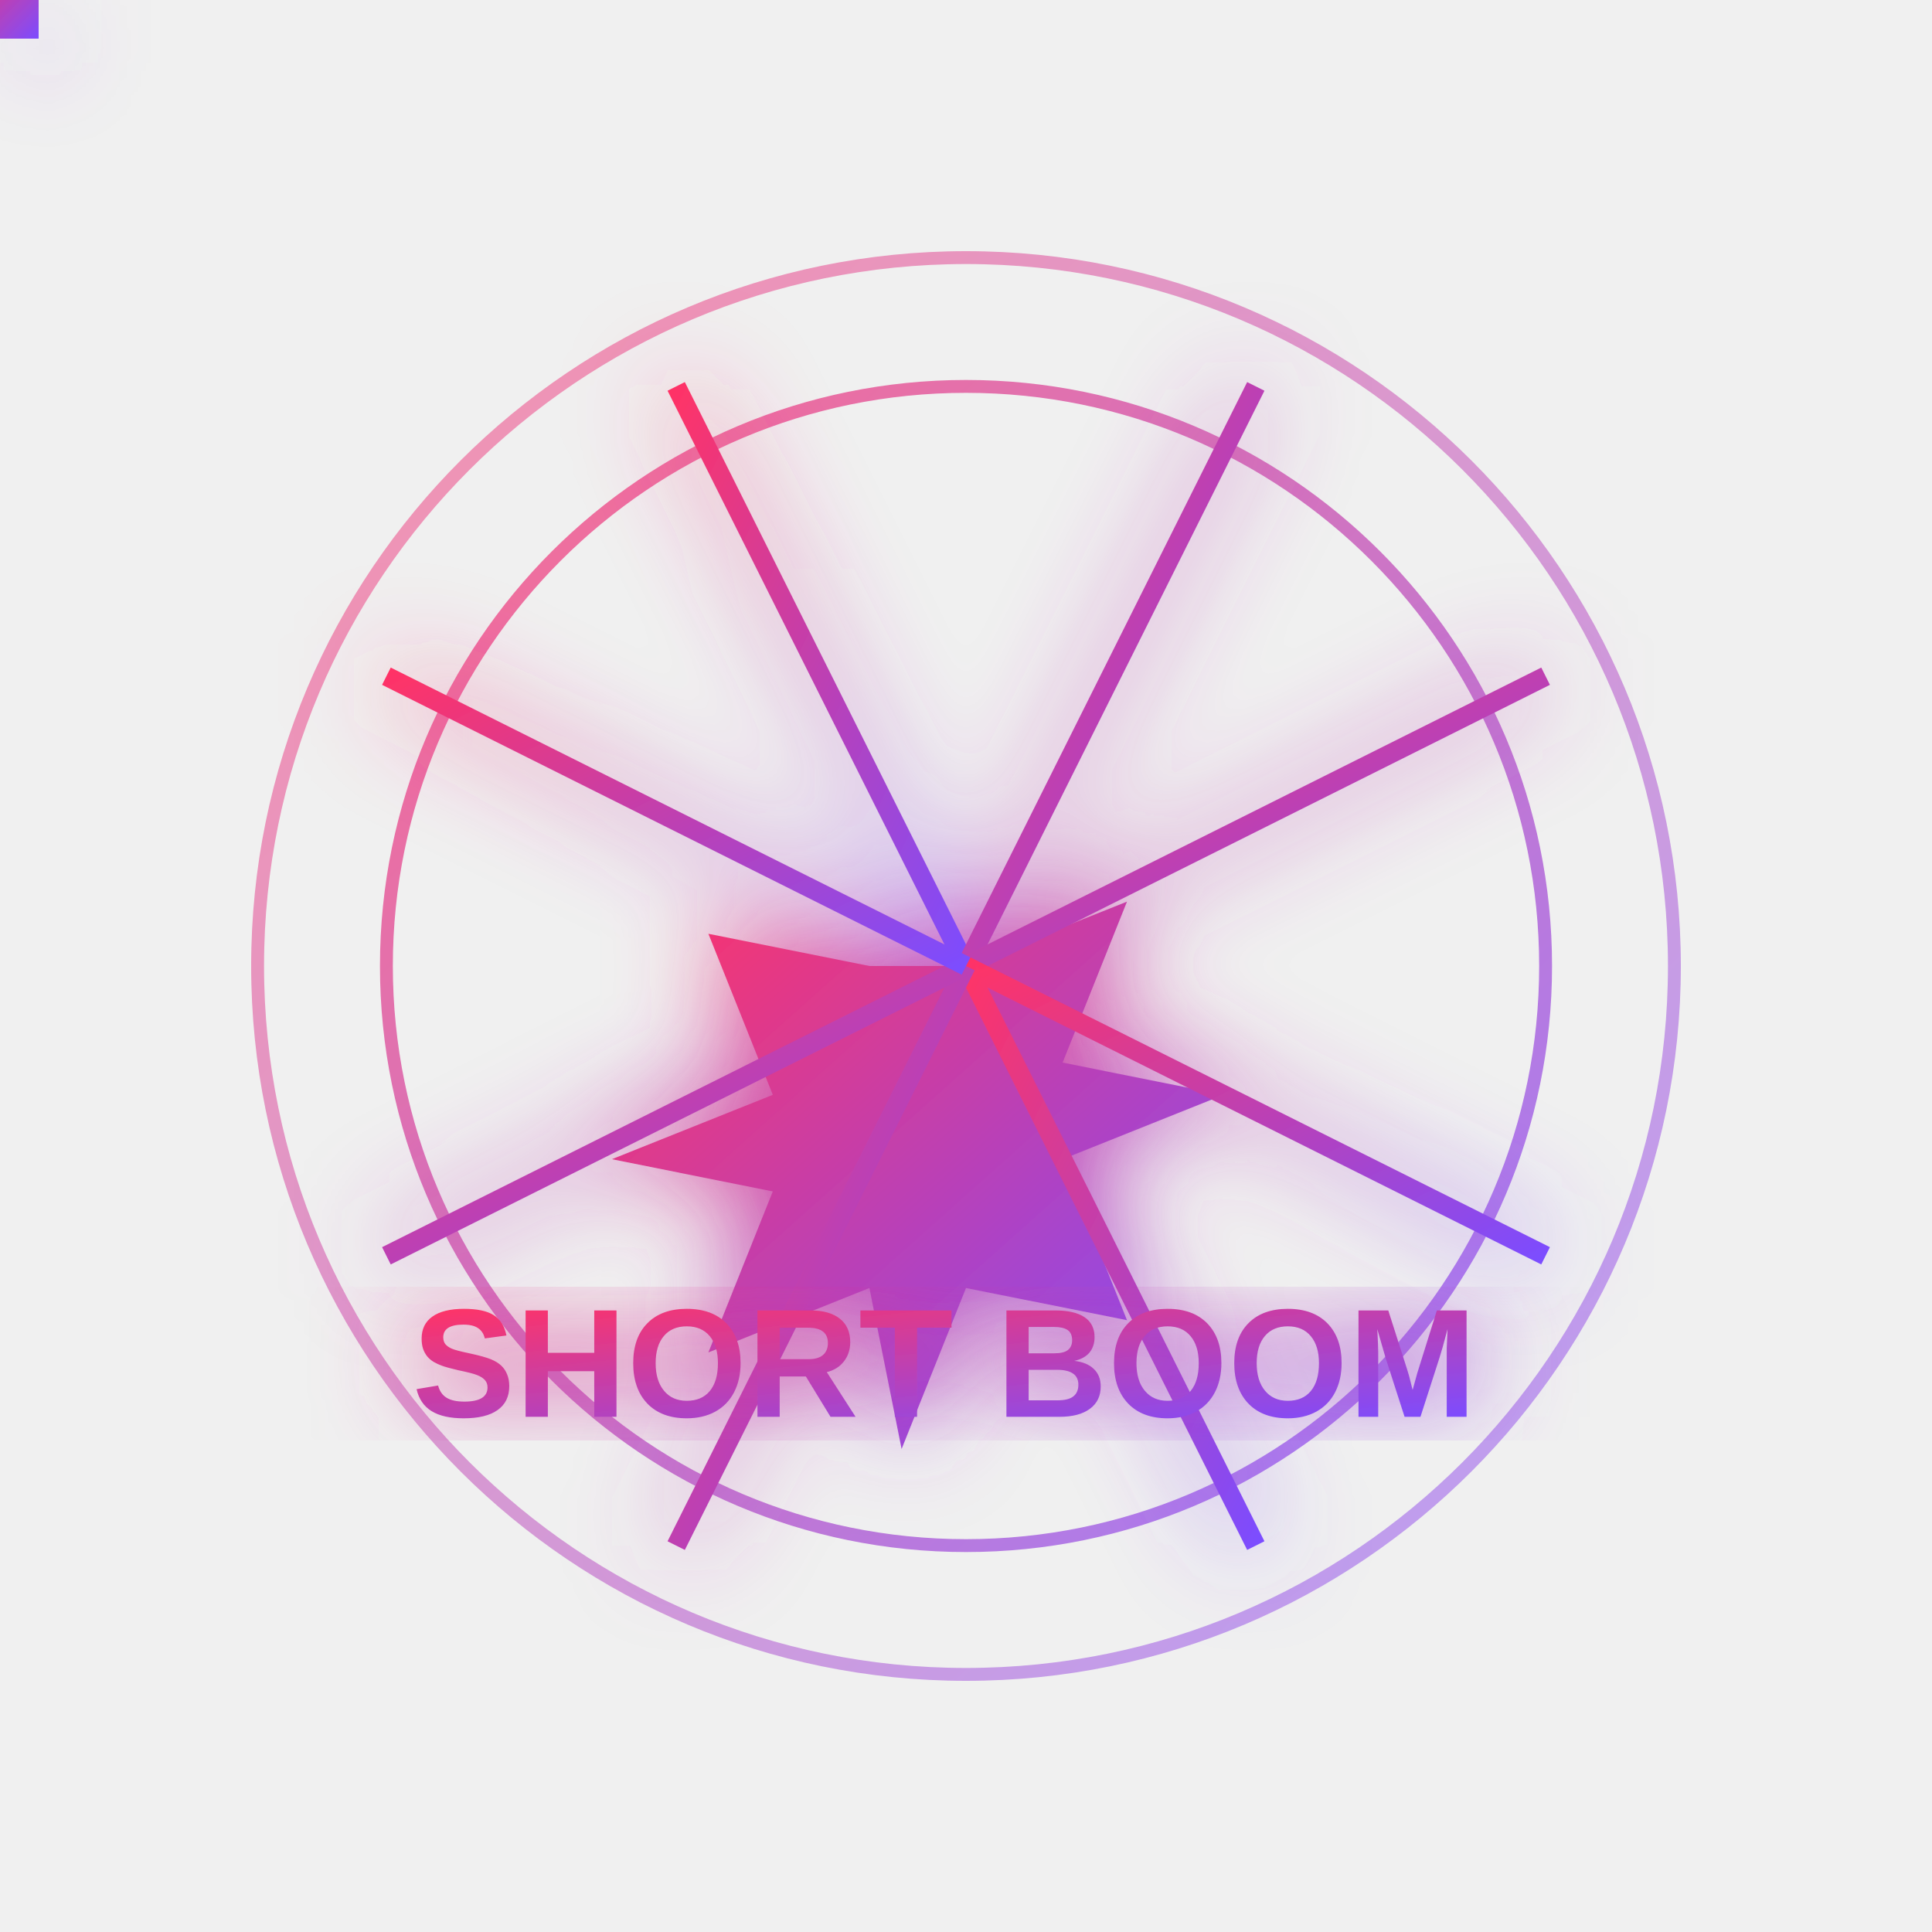
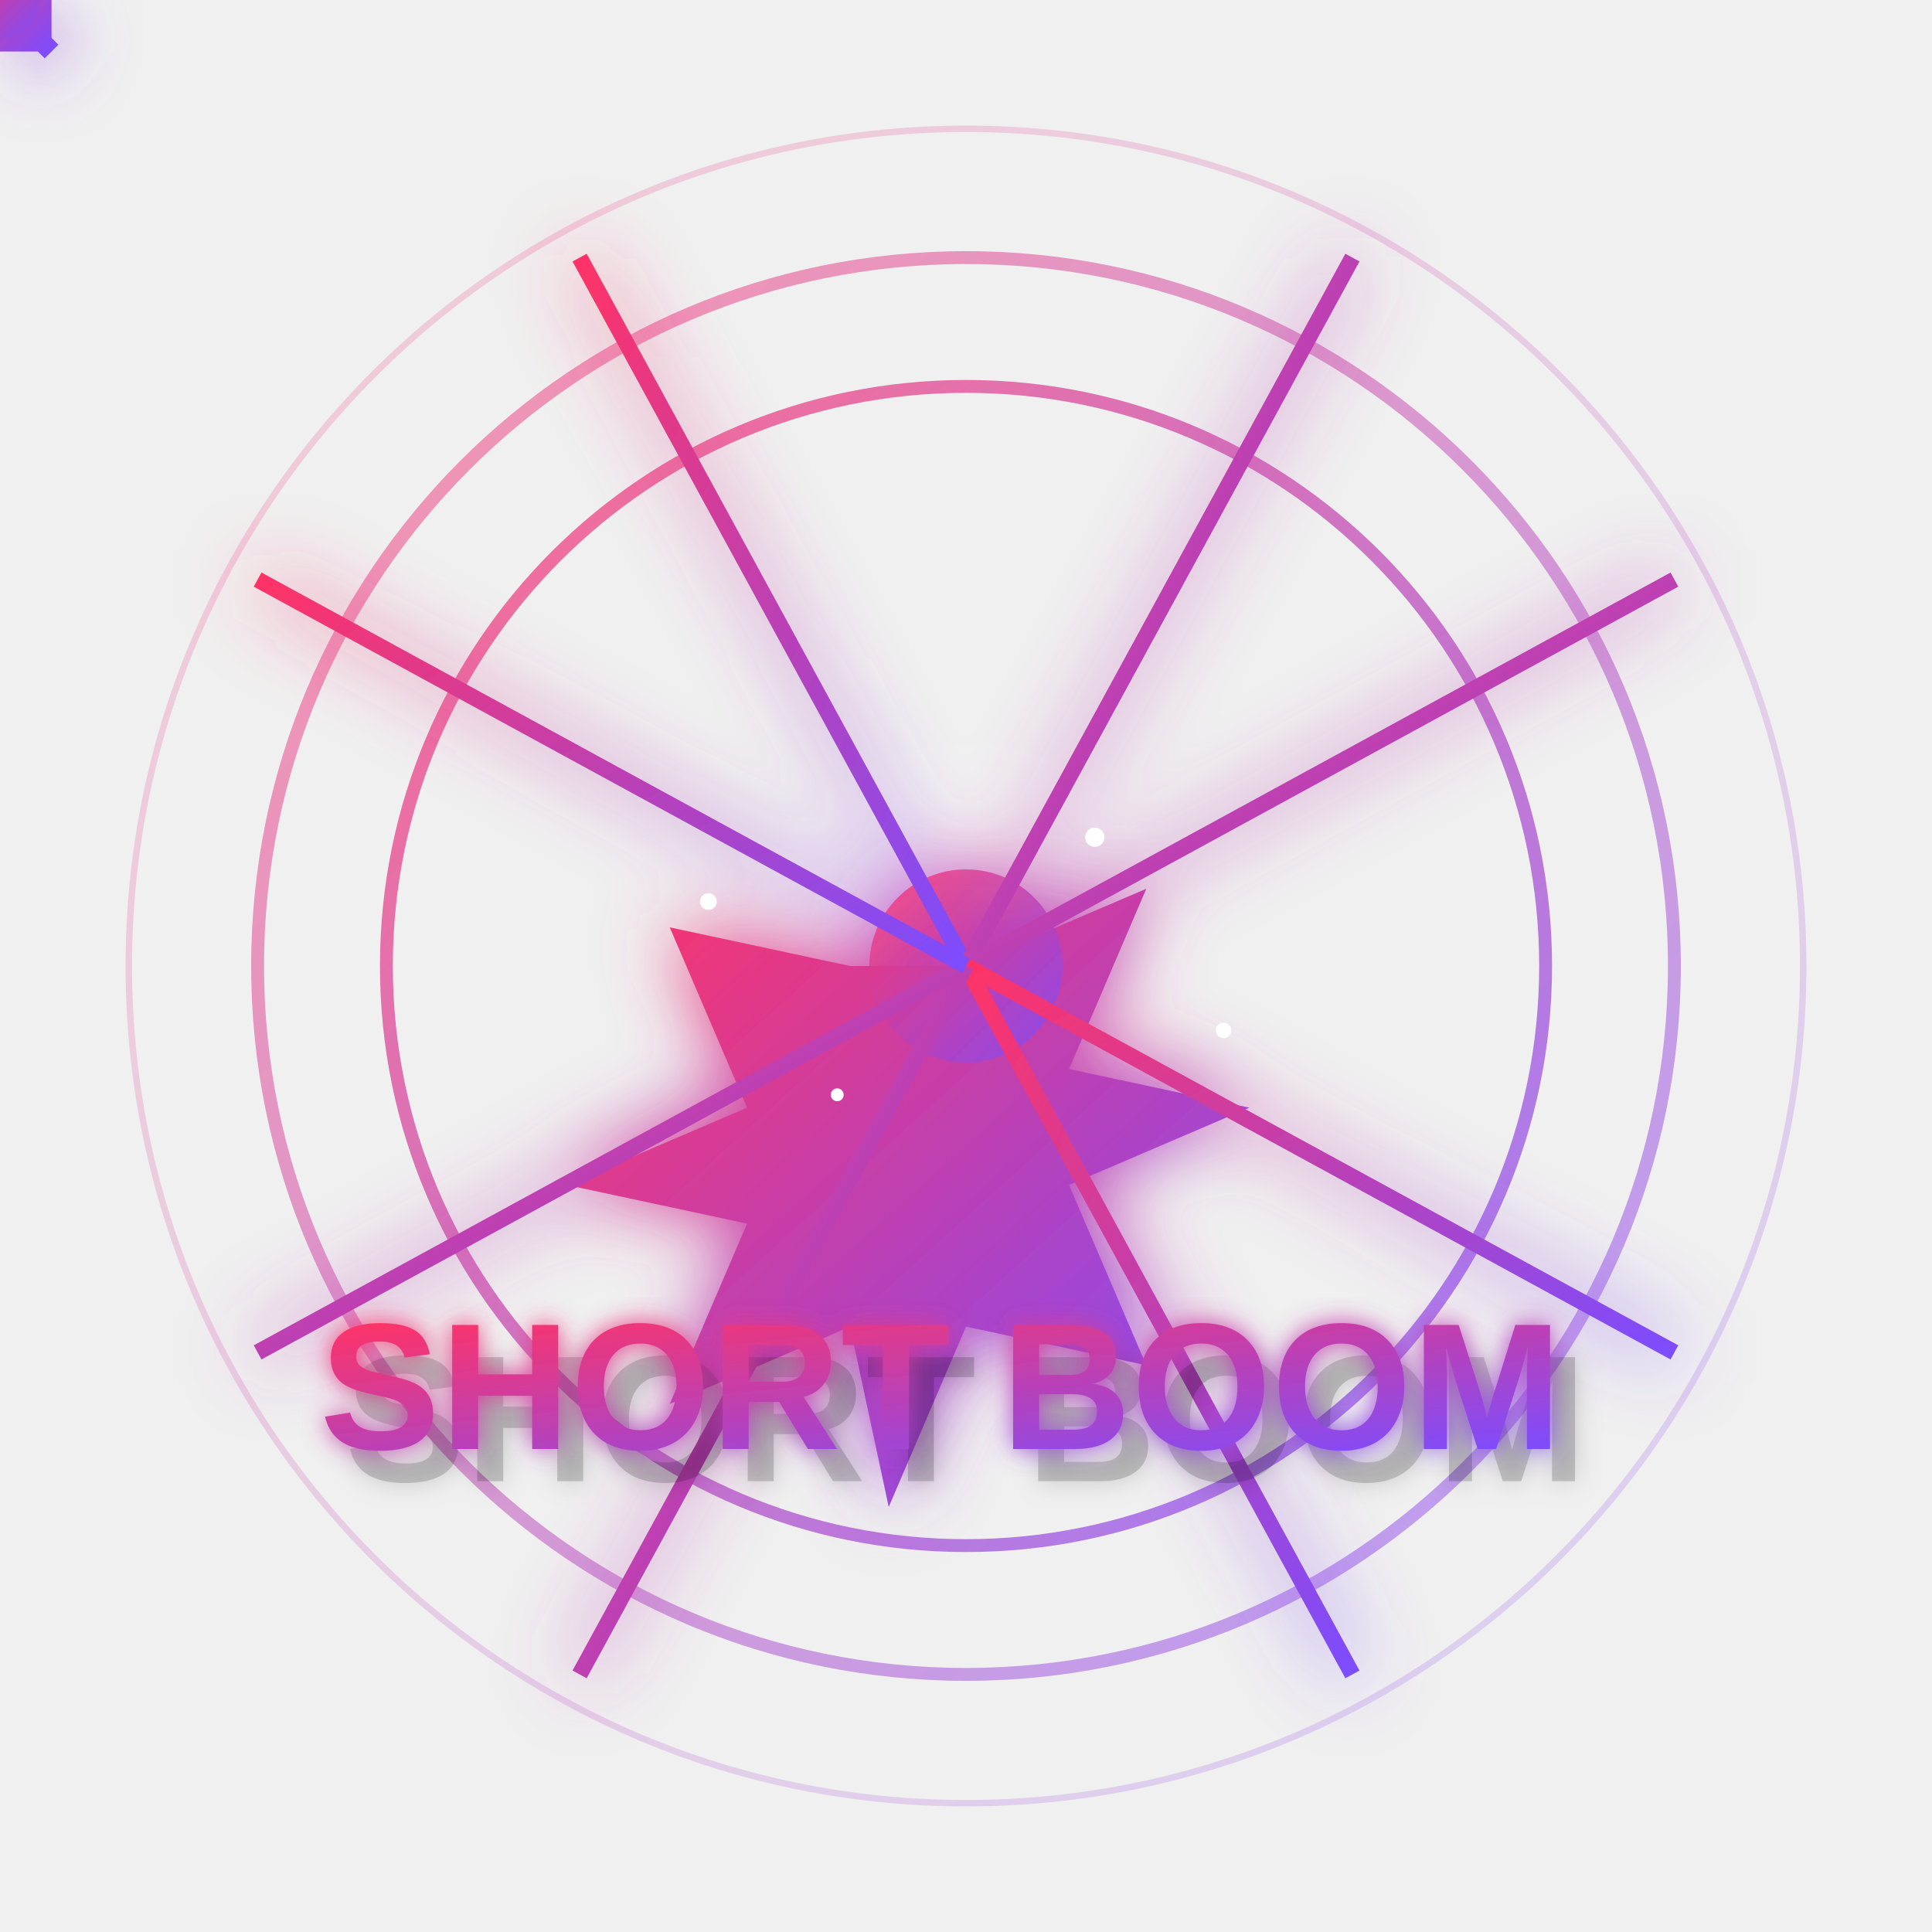
<svg xmlns="http://www.w3.org/2000/svg" viewBox="0 0 300 300">
  <defs>
    <linearGradient id="mainGradient" x1="0%" y1="0%" x2="100%" y2="100%">
      <stop offset="0%" stop-color="#FF3366" stop-opacity="1">
-         <animate attributeName="stop-color" values="#FF3366;#FF9900;#FF3366" dur="5s" repeatCount="indefinite" />
+         <animate attributeName="stop-color" values="#FF3366;#FF9900;#FF3366" dur="6s" repeatCount="indefinite" />
      </stop>
      <stop offset="100%" stop-color="#7C4DFF" stop-opacity="1">
-         <animate attributeName="stop-color" values="#7C4DFF;#00CCFF;#7C4DFF" dur="5s" repeatCount="indefinite" />
+         <animate attributeName="stop-color" values="#7C4DFF;#00CCFF;#7C4DFF" dur="6s" repeatCount="indefinite" />
      </stop>
    </linearGradient>
+     <radialGradient id="centerGlow" cx="50%" cy="50%" r="50%" fx="50%" fy="50%">
+       <stop offset="0%" stop-color="#FFFFFF" stop-opacity="0.8" />
+       <stop offset="100%" stop-color="#FFFFFF" stop-opacity="0" />
+     </radialGradient>
    <filter id="glow" x="-20%" y="-20%" width="140%" height="140%">
-       <feGaussianBlur stdDeviation="8" result="blur" />
+       <feGaussianBlur stdDeviation="6" result="blur" />
+       <feComposite in="SourceGraphic" in2="blur" operator="over" />
+     </filter>
+     <filter id="textGlow" x="-20%" y="-20%" width="140%" height="140%">
+       <feGaussianBlur stdDeviation="2" result="blur" />
      <feComposite in="SourceGraphic" in2="blur" operator="over" />
    </filter>
    <path id="orbit" d="M150,150 m-75,0 a75,75 0 1,0 150,0 a75,75 0 1,0 -150,0" />
  </defs>
  <g class="background">
+     <circle cx="150" cy="150" r="130" fill="none" stroke="url(#mainGradient)" stroke-width="1" opacity="0.2">
+       <animate attributeName="r" values="125;130;125" dur="10s" repeatCount="indefinite" />
+     </circle>
    <circle cx="150" cy="150" r="110" fill="none" stroke="url(#mainGradient)" stroke-width="2" opacity="0.5">
-       <animate attributeName="r" values="100;110;100" dur="4s" repeatCount="indefinite" />
+       <animate attributeName="r" values="100;110;100" dur="7s" repeatCount="indefinite" />
      <animate attributeName="opacity" values="0.3;0.6;0.3" dur="4s" repeatCount="indefinite" />
    </circle>
    <circle cx="150" cy="150" r="90" fill="none" stroke="url(#mainGradient)" stroke-width="2" opacity="0.7">
-       <animate attributeName="r" values="85;90;85" dur="3s" repeatCount="indefinite" />
+       <animate attributeName="r" values="85;90;85" dur="5s" repeatCount="indefinite" />
      <animate attributeName="opacity" values="0.5;0.8;0.5" dur="3s" repeatCount="indefinite" />
+     </circle>
+     <circle cx="150" cy="150" r="40" fill="url(#centerGlow)" opacity="0.3">
+       <animate attributeName="opacity" values="0.2;0.4;0.2" dur="3s" repeatCount="indefinite" />
+       <animate attributeName="r" values="35;40;35" dur="5s" repeatCount="indefinite" />
    </circle>
  </g>
  <g class="boom-symbol" filter="url(#glow)">
-     <path d="M150,150 l25,-10 l-10,25 l25,5 l-25,10 l10,25 l-25,-5 l-10,25 l-5,-25 l-25,10 l10,-25 l-25,-5 l25,-10 l-10,-25 l25,5 z" fill="url(#mainGradient)">
-       <animateTransform attributeName="transform" type="rotate" from="0 150 150" to="360 150 150" dur="20s" repeatCount="indefinite" />
-       <animate attributeName="opacity" values="0.9;1;0.9" dur="2s" repeatCount="indefinite" />
+     <path d="M150,150 l28,-12 l-12,28 l28,6 l-28,12 l12,28 l-28,-6 l-12,28 l-6,-28 l-28,12 l12,-28 l-28,-6 l28,-12 l-12,-28 l28,6 z" fill="url(#mainGradient)">
+       <animateTransform attributeName="transform" type="rotate" from="0 150 150" to="360 150 150" dur="24s" repeatCount="indefinite" />
+       <animate attributeName="opacity" values="0.9;1;0.9" dur="3s" repeatCount="indefinite" />
    </path>
+     <circle cx="150" cy="150" r="15" fill="url(#mainGradient)" opacity="0.8">
+       <animate attributeName="r" values="12;15;12" dur="2s" repeatCount="indefinite" />
+       <animate attributeName="opacity" values="0.7;1;0.7" dur="2s" repeatCount="indefinite" />
+     </circle>
    <g class="orbiting-elements">
-       <rect x="-6" y="-6" width="12" height="12" fill="url(#mainGradient)">
-         <animateMotion dur="5s" repeatCount="indefinite" path="M150,150 m-75,0 a75,75 0 1,0 150,0 a75,75 0 1,0 -150,0" />
-         <animateTransform attributeName="transform" type="rotate" from="0" to="360" dur="5s" repeatCount="indefinite" />
-       </rect>
-       <rect x="-6" y="-6" width="12" height="12" fill="url(#mainGradient)">
-         <animateMotion dur="5s" begin="0.625s" repeatCount="indefinite" path="M150,150 m-75,0 a75,75 0 1,0 150,0 a75,75 0 1,0 -150,0" />
-         <animateTransform attributeName="transform" type="rotate" from="45" to="405" dur="5s" repeatCount="indefinite" />
-       </rect>
-       <rect x="-6" y="-6" width="12" height="12" fill="url(#mainGradient)">
-         <animateMotion dur="5s" begin="1.25s" repeatCount="indefinite" path="M150,150 m-75,0 a75,75 0 1,0 150,0 a75,75 0 1,0 -150,0" />
-         <animateTransform attributeName="transform" type="rotate" from="90" to="450" dur="5s" repeatCount="indefinite" />
-       </rect>
-       <rect x="-6" y="-6" width="12" height="12" fill="url(#mainGradient)">
-         <animateMotion dur="5s" begin="1.875s" repeatCount="indefinite" path="M150,150 m-75,0 a75,75 0 1,0 150,0 a75,75 0 1,0 -150,0" />
-         <animateTransform attributeName="transform" type="rotate" from="135" to="495" dur="5s" repeatCount="indefinite" />
-       </rect>
-       <rect x="-6" y="-6" width="12" height="12" fill="url(#mainGradient)">
-         <animateMotion dur="5s" begin="2.5s" repeatCount="indefinite" path="M150,150 m-75,0 a75,75 0 1,0 150,0 a75,75 0 1,0 -150,0" />
-         <animateTransform attributeName="transform" type="rotate" from="180" to="540" dur="5s" repeatCount="indefinite" />
-       </rect>
-       <rect x="-6" y="-6" width="12" height="12" fill="url(#mainGradient)">
-         <animateMotion dur="5s" begin="3.125s" repeatCount="indefinite" path="M150,150 m-75,0 a75,75 0 1,0 150,0 a75,75 0 1,0 -150,0" />
-         <animateTransform attributeName="transform" type="rotate" from="225" to="585" dur="5s" repeatCount="indefinite" />
-       </rect>
-       <rect x="-6" y="-6" width="12" height="12" fill="url(#mainGradient)">
-         <animateMotion dur="5s" begin="3.75s" repeatCount="indefinite" path="M150,150 m-75,0 a75,75 0 1,0 150,0 a75,75 0 1,0 -150,0" />
-         <animateTransform attributeName="transform" type="rotate" from="270" to="630" dur="5s" repeatCount="indefinite" />
-       </rect>
-       <rect x="-6" y="-6" width="12" height="12" fill="url(#mainGradient)">
-         <animateMotion dur="5s" begin="4.375s" repeatCount="indefinite" path="M150,150 m-75,0 a75,75 0 1,0 150,0 a75,75 0 1,0 -150,0" />
-         <animateTransform attributeName="transform" type="rotate" from="315" to="675" dur="5s" repeatCount="indefinite" />
-       </rect>
+       <path d="M-8,-8 L8,-8 L8,8 L-8,8 z" fill="url(#mainGradient)">
+         <animateMotion dur="8s" repeatCount="indefinite" path="M150,150 m-85,0 a85,85 0 1,0 170,0 a85,85 0 1,0 -170,0" />
+         <animateTransform attributeName="transform" type="rotate" from="0" to="360" dur="8s" repeatCount="indefinite" />
+         <animate attributeName="opacity" values="0.7;1;0.7" dur="4s" repeatCount="indefinite" />
+       </path>
+       <path d="M-8,-8 L8,-8 L0,8 z" fill="url(#mainGradient)">
+         <animateMotion dur="8s" begin="1s" repeatCount="indefinite" path="M150,150 m-85,0 a85,85 0 1,0 170,0 a85,85 0 1,0 -170,0" />
+         <animateTransform attributeName="transform" type="rotate" from="45" to="405" dur="8s" repeatCount="indefinite" />
+         <animate attributeName="opacity" values="0.7;1;0.7" dur="4s" begin="0.5s" repeatCount="indefinite" />
+       </path>
+       <circle r="6" fill="url(#mainGradient)">
+         <animateMotion dur="8s" begin="2s" repeatCount="indefinite" path="M150,150 m-85,0 a85,85 0 1,0 170,0 a85,85 0 1,0 -170,0" />
+         <animate attributeName="r" values="5;6;5" dur="2s" repeatCount="indefinite" />
+         <animate attributeName="opacity" values="0.7;1;0.7" dur="4s" begin="1s" repeatCount="indefinite" />
+       </circle>
+       <path d="M-5,-5 L5,-5 L5,5 L-5,5 z" fill="url(#mainGradient)">
+         <animateMotion dur="8s" begin="3s" repeatCount="indefinite" path="M150,150 m-85,0 a85,85 0 1,0 170,0 a85,85 0 1,0 -170,0" />
+         <animateTransform attributeName="transform" type="rotate" from="135" to="495" dur="8s" repeatCount="indefinite" />
+         <animate attributeName="opacity" values="0.7;1;0.7" dur="4s" begin="1.5s" repeatCount="indefinite" />
+       </path>
+       <path d="M0,-8 L8,0 L0,8 L-8,0 z" fill="url(#mainGradient)">
+         <animateMotion dur="8s" begin="4s" repeatCount="indefinite" path="M150,150 m-85,0 a85,85 0 1,0 170,0 a85,85 0 1,0 -170,0" />
+         <animateTransform attributeName="transform" type="rotate" from="180" to="540" dur="8s" repeatCount="indefinite" />
+         <animate attributeName="opacity" values="0.7;1;0.7" dur="4s" begin="2s" repeatCount="indefinite" />
+       </path>
+       <circle r="5" fill="url(#mainGradient)">
+         <animateMotion dur="8s" begin="5s" repeatCount="indefinite" path="M150,150 m-85,0 a85,85 0 1,0 170,0 a85,85 0 1,0 -170,0" />
+         <animate attributeName="r" values="5;6;5" dur="2s" repeatCount="indefinite" />
+         <animate attributeName="opacity" values="0.7;1;0.7" dur="4s" begin="2.5s" repeatCount="indefinite" />
+       </circle>
+       <path d="M-8,-8 L8,8 M-8,8 L8,-8" stroke="url(#mainGradient)" stroke-width="3" fill="none">
+         <animateMotion dur="8s" begin="6s" repeatCount="indefinite" path="M150,150 m-85,0 a85,85 0 1,0 170,0 a85,85 0 1,0 -170,0" />
+         <animate attributeName="opacity" values="0.7;1;0.7" dur="4s" begin="3s" repeatCount="indefinite" />
+       </path>
+       <path d="M-6,0 a6,6 0 1,0 12,0 a6,6 0 1,0 -12,0" fill="url(#mainGradient)">
+         <animateMotion dur="8s" begin="7s" repeatCount="indefinite" path="M150,150 m-85,0 a85,85 0 1,0 170,0 a85,85 0 1,0 -170,0" />
+         <animate attributeName="opacity" values="0.7;1;0.7" dur="4s" begin="3.5s" repeatCount="indefinite" />
+       </path>
    </g>
    <g class="burst-rays">
-       <path d="M150,150 l-45,-90" stroke="url(#mainGradient)" stroke-width="3" fill="none">
-         <animate attributeName="opacity" values="0;1;0" dur="2s" repeatCount="indefinite" />
+       <path d="M150,150 l-60,-110" stroke="url(#mainGradient)" stroke-width="2.5" fill="none">
+         <animate attributeName="opacity" values="0;1;0" dur="3s" repeatCount="indefinite" />
      </path>
-       <path d="M150,150 l45,-90" stroke="url(#mainGradient)" stroke-width="3" fill="none">
-         <animate attributeName="opacity" values="0;1;0" dur="2s" begin="0.25s" repeatCount="indefinite" />
+       <path d="M150,150 l60,-110" stroke="url(#mainGradient)" stroke-width="2.5" fill="none">
+         <animate attributeName="opacity" values="0;1;0" dur="3s" begin="0.375s" repeatCount="indefinite" />
      </path>
-       <path d="M150,150 l90,-45" stroke="url(#mainGradient)" stroke-width="3" fill="none">
-         <animate attributeName="opacity" values="0;1;0" dur="2s" begin="0.5s" repeatCount="indefinite" />
+       <path d="M150,150 l110,-60" stroke="url(#mainGradient)" stroke-width="2.5" fill="none">
+         <animate attributeName="opacity" values="0;1;0" dur="3s" begin="0.75s" repeatCount="indefinite" />
      </path>
-       <path d="M150,150 l90,45" stroke="url(#mainGradient)" stroke-width="3" fill="none">
-         <animate attributeName="opacity" values="0;1;0" dur="2s" begin="0.75s" repeatCount="indefinite" />
+       <path d="M150,150 l110,60" stroke="url(#mainGradient)" stroke-width="2.5" fill="none">
+         <animate attributeName="opacity" values="0;1;0" dur="3s" begin="1.125s" repeatCount="indefinite" />
      </path>
-       <path d="M150,150 l45,90" stroke="url(#mainGradient)" stroke-width="3" fill="none">
-         <animate attributeName="opacity" values="0;1;0" dur="2s" begin="1s" repeatCount="indefinite" />
+       <path d="M150,150 l60,110" stroke="url(#mainGradient)" stroke-width="2.5" fill="none">
+         <animate attributeName="opacity" values="0;1;0" dur="3s" begin="1.5s" repeatCount="indefinite" />
      </path>
-       <path d="M150,150 l-45,90" stroke="url(#mainGradient)" stroke-width="3" fill="none">
-         <animate attributeName="opacity" values="0;1;0" dur="2s" begin="1.25s" repeatCount="indefinite" />
+       <path d="M150,150 l-60,110" stroke="url(#mainGradient)" stroke-width="2.5" fill="none">
+         <animate attributeName="opacity" values="0;1;0" dur="3s" begin="1.875s" repeatCount="indefinite" />
      </path>
-       <path d="M150,150 l-90,45" stroke="url(#mainGradient)" stroke-width="3" fill="none">
-         <animate attributeName="opacity" values="0;1;0" dur="2s" begin="1.5s" repeatCount="indefinite" />
+       <path d="M150,150 l-110,60" stroke="url(#mainGradient)" stroke-width="2.5" fill="none">
+         <animate attributeName="opacity" values="0;1;0" dur="3s" begin="2.25s" repeatCount="indefinite" />
      </path>
-       <path d="M150,150 l-90,-45" stroke="url(#mainGradient)" stroke-width="3" fill="none">
-         <animate attributeName="opacity" values="0;1;0" dur="2s" begin="1.75s" repeatCount="indefinite" />
+       <path d="M150,150 l-110,-60" stroke="url(#mainGradient)" stroke-width="2.5" fill="none">
+         <animate attributeName="opacity" values="0;1;0" dur="3s" begin="2.625s" repeatCount="indefinite" />
      </path>
    </g>
  </g>
  <g class="logo-text">
-     <text x="150" y="220" text-anchor="middle" font-family="Arial, sans-serif" font-weight="bold" font-size="24" fill="url(#mainGradient)" filter="url(#glow)">
+     <text x="150" y="230" text-anchor="middle" font-family="Arial, sans-serif" font-weight="bold" font-size="28" fill="rgba(0,0,0,0.3)" filter="url(#textGlow)" opacity="0.6">
      SHORT BOOM
-       <animate attributeName="font-size" values="24;26;24" dur="2s" repeatCount="indefinite" />
+     </text>
+     <text x="150" y="225" text-anchor="middle" font-family="Arial, sans-serif" font-weight="bold" font-size="28" fill="url(#mainGradient)" filter="url(#textGlow)">
+       SHORT BOOM
+       <animate attributeName="font-size" values="28;30;28" dur="3s" repeatCount="indefinite" />
    </text>
  </g>
+   <g class="particles">
+     <circle cx="170" cy="130" r="1.5" fill="#FFFFFF">
+       <animate attributeName="opacity" values="0;0.8;0" dur="2s" begin="0s" repeatCount="indefinite" />
+       <animate attributeName="cy" values="130;110;130" dur="2s" begin="0s" repeatCount="indefinite" />
+       <animate attributeName="cx" values="170;175;170" dur="2s" begin="0s" repeatCount="indefinite" />
+     </circle>
+     <circle cx="130" cy="170" r="1" fill="#FFFFFF">
+       <animate attributeName="opacity" values="0;0.8;0" dur="2.5s" begin="0.5s" repeatCount="indefinite" />
+       <animate attributeName="cy" values="170;190;170" dur="2.5s" begin="0.5s" repeatCount="indefinite" />
+       <animate attributeName="cx" values="130;125;130" dur="2.5s" begin="0.5s" repeatCount="indefinite" />
+     </circle>
+     <circle cx="190" cy="160" r="1.2" fill="#FFFFFF">
+       <animate attributeName="opacity" values="0;0.8;0" dur="3s" begin="1s" repeatCount="indefinite" />
+       <animate attributeName="cy" values="160;150;160" dur="3s" begin="1s" repeatCount="indefinite" />
+       <animate attributeName="cx" values="190;200;190" dur="3s" begin="1s" repeatCount="indefinite" />
+     </circle>
+     <circle cx="110" cy="140" r="1.3" fill="#FFFFFF">
+       <animate attributeName="opacity" values="0;0.8;0" dur="2s" begin="1.5s" repeatCount="indefinite" />
+       <animate attributeName="cy" values="140;120;140" dur="2s" begin="1.5s" repeatCount="indefinite" />
+       <animate attributeName="cx" values="110;100;110" dur="2s" begin="1.5s" repeatCount="indefinite" />
+     </circle>
+   </g>
</svg>
